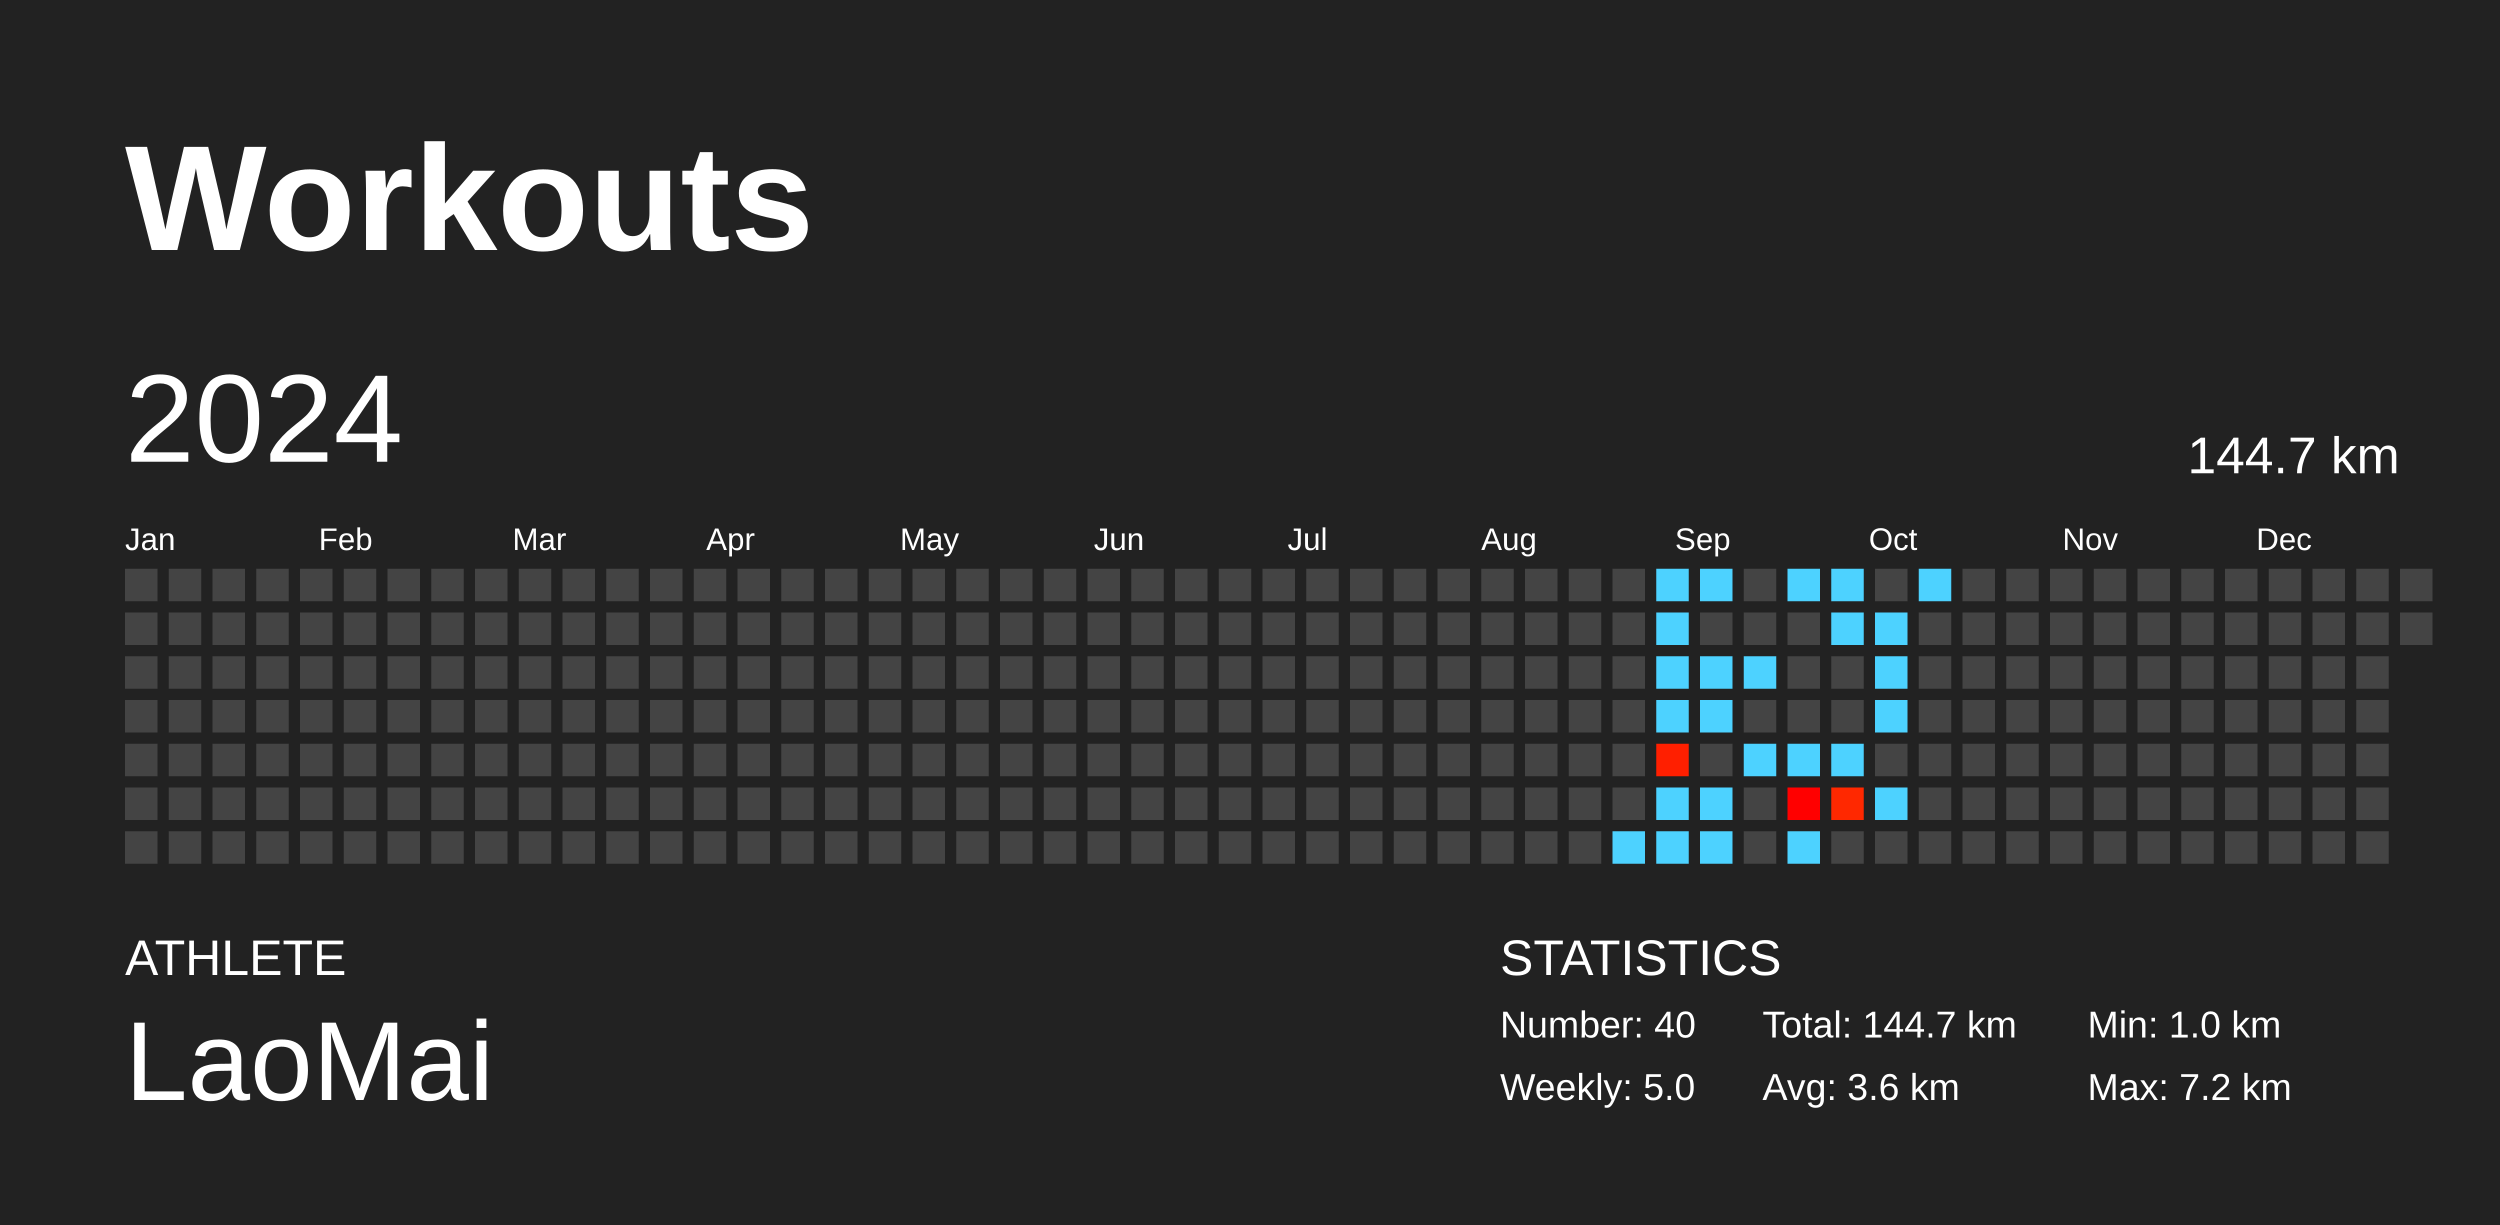
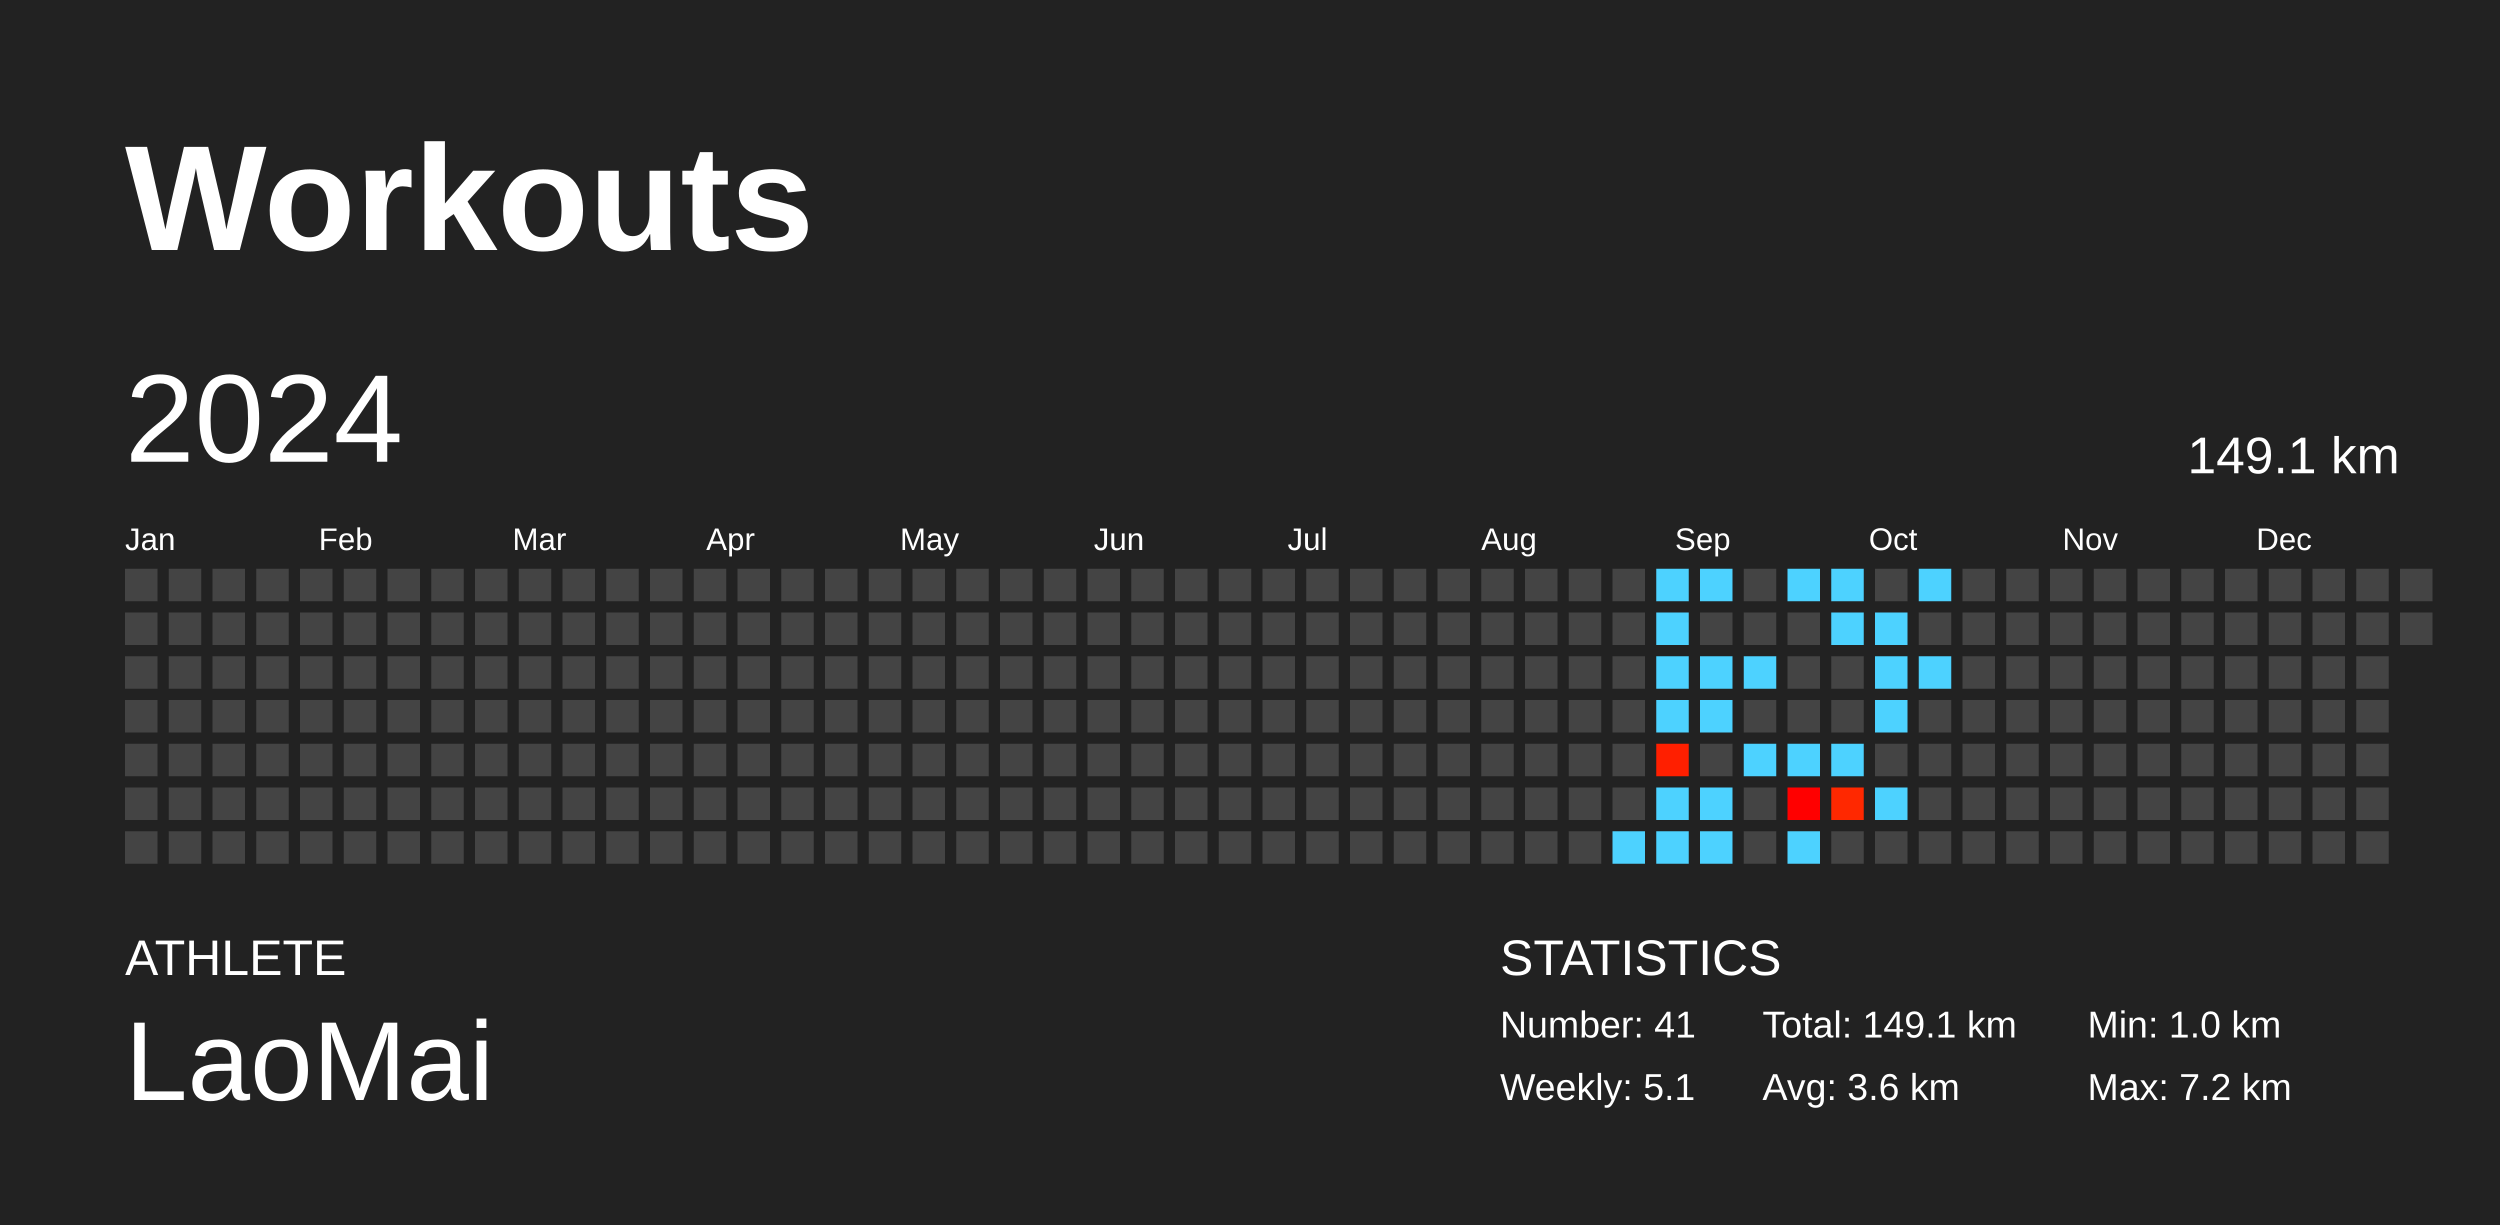
<svg xmlns="http://www.w3.org/2000/svg" baseProfile="full" height="98mm" version="1.1" viewBox="0,0,200,98" width="200mm">
  <defs />
  <rect fill="#222222" height="98" width="200" x="0" y="0" />
  <text fill="#FFFFFF" style="font-size:12px; font-family:Arial; font-weight:bold;" x="10" y="20">Workouts</text>
  <text fill="#FFFFFF" style="font-size:4px; font-family:Arial" x="10" y="78">ATHLETE</text>
  <text fill="#FFFFFF" style="font-size:9px; font-family:Arial" x="10" y="88">LaoMai</text>
  <text fill="#FFFFFF" style="font-size:4px; font-family:Arial" x="120" y="78">STATISTICS</text>
-   <text fill="#FFFFFF" style="font-size:3px; font-family:Arial" x="120" y="83">Number: 40</text>
-   <text fill="#FFFFFF" style="font-size:3px; font-family:Arial" x="120" y="88">Weekly: 5.0</text>
-   <text fill="#FFFFFF" style="font-size:3px; font-family:Arial" x="141" y="83">Total: 144.7 km</text>
+   <text fill="#FFFFFF" style="font-size:3px; font-family:Arial" x="120" y="83">Number: 41</text>
+   <text fill="#FFFFFF" style="font-size:3px; font-family:Arial" x="120" y="88">Weekly: 5.1</text>
+   <text fill="#FFFFFF" style="font-size:3px; font-family:Arial" x="141" y="83">Total: 149.1 km</text>
  <text fill="#FFFFFF" style="font-size:3px; font-family:Arial" x="141" y="88">Avg: 3.6 km</text>
  <text fill="#FFFFFF" style="font-size:3px; font-family:Arial" x="167" y="83">Min: 1.0 km</text>
  <text fill="#FFFFFF" style="font-size:3px; font-family:Arial" x="167" y="88">Max: 7.2 km</text>
  <text dominant-baseline="hanging" fill="#FFFFFF" style="font-size:10.0px; font-family:Arial;" x="10" y="30">2024</text>
-   <text dominant-baseline="hanging" fill="#FFFFFF" style="font-size:4.125px; font-family:Arial;" x="175" y="35">144.7 km</text>
+   <text dominant-baseline="hanging" fill="#FFFFFF" style="font-size:4.125px; font-family:Arial;" x="175" y="35">149.1 km</text>
  <text fill="#FFFFFF" style="font-size:2.5px; font-family:Arial" x="10.0" y="44">Jan</text>
  <text fill="#FFFFFF" style="font-size:2.5px; font-family:Arial" x="25.5" y="44">Feb</text>
  <text fill="#FFFFFF" style="font-size:2.5px; font-family:Arial" x="41.0" y="44">Mar</text>
  <text fill="#FFFFFF" style="font-size:2.5px; font-family:Arial" x="56.5" y="44">Apr</text>
  <text fill="#FFFFFF" style="font-size:2.5px; font-family:Arial" x="72.0" y="44">May</text>
  <text fill="#FFFFFF" style="font-size:2.5px; font-family:Arial" x="87.5" y="44">Jun</text>
  <text fill="#FFFFFF" style="font-size:2.5px; font-family:Arial" x="103.0" y="44">Jul</text>
  <text fill="#FFFFFF" style="font-size:2.5px; font-family:Arial" x="118.5" y="44">Aug</text>
  <text fill="#FFFFFF" style="font-size:2.5px; font-family:Arial" x="134.0" y="44">Sep</text>
  <text fill="#FFFFFF" style="font-size:2.5px; font-family:Arial" x="149.5" y="44">Oct</text>
  <text fill="#FFFFFF" style="font-size:2.5px; font-family:Arial" x="165.0" y="44">Nov</text>
  <text fill="#FFFFFF" style="font-size:2.5px; font-family:Arial" x="180.5" y="44">Dec</text>
  <rect fill="#444444" height="2.6" width="2.6" x="10.0" y="45.5" />
  <rect fill="#444444" height="2.6" width="2.6" x="10.0" y="49.0" />
  <rect fill="#444444" height="2.6" width="2.6" x="10.0" y="52.5" />
  <rect fill="#444444" height="2.6" width="2.6" x="10.0" y="56.0" />
  <rect fill="#444444" height="2.6" width="2.6" x="10.0" y="59.5" />
  <rect fill="#444444" height="2.6" width="2.6" x="10.0" y="63.0" />
  <rect fill="#444444" height="2.6" width="2.6" x="10.0" y="66.5" />
  <rect fill="#444444" height="2.6" width="2.6" x="13.5" y="45.5" />
  <rect fill="#444444" height="2.6" width="2.6" x="13.5" y="49.0" />
  <rect fill="#444444" height="2.6" width="2.6" x="13.5" y="52.5" />
  <rect fill="#444444" height="2.6" width="2.6" x="13.5" y="56.0" />
  <rect fill="#444444" height="2.6" width="2.6" x="13.5" y="59.5" />
  <rect fill="#444444" height="2.6" width="2.6" x="13.5" y="63.0" />
  <rect fill="#444444" height="2.6" width="2.6" x="13.5" y="66.5" />
  <rect fill="#444444" height="2.6" width="2.6" x="17.0" y="45.5" />
  <rect fill="#444444" height="2.6" width="2.6" x="17.0" y="49.0" />
  <rect fill="#444444" height="2.6" width="2.6" x="17.0" y="52.5" />
  <rect fill="#444444" height="2.6" width="2.6" x="17.0" y="56.0" />
  <rect fill="#444444" height="2.6" width="2.6" x="17.0" y="59.5" />
  <rect fill="#444444" height="2.6" width="2.6" x="17.0" y="63.0" />
  <rect fill="#444444" height="2.6" width="2.6" x="17.0" y="66.5" />
  <rect fill="#444444" height="2.6" width="2.6" x="20.5" y="45.5" />
  <rect fill="#444444" height="2.6" width="2.6" x="20.5" y="49.0" />
  <rect fill="#444444" height="2.6" width="2.6" x="20.5" y="52.5" />
  <rect fill="#444444" height="2.6" width="2.6" x="20.5" y="56.0" />
  <rect fill="#444444" height="2.6" width="2.6" x="20.5" y="59.5" />
  <rect fill="#444444" height="2.6" width="2.6" x="20.5" y="63.0" />
  <rect fill="#444444" height="2.6" width="2.6" x="20.5" y="66.5" />
  <rect fill="#444444" height="2.6" width="2.6" x="24.0" y="45.5" />
  <rect fill="#444444" height="2.6" width="2.6" x="24.0" y="49.0" />
  <rect fill="#444444" height="2.6" width="2.6" x="24.0" y="52.5" />
  <rect fill="#444444" height="2.6" width="2.6" x="24.0" y="56.0" />
  <rect fill="#444444" height="2.6" width="2.6" x="24.0" y="59.5" />
  <rect fill="#444444" height="2.6" width="2.6" x="24.0" y="63.0" />
  <rect fill="#444444" height="2.6" width="2.6" x="24.0" y="66.5" />
  <rect fill="#444444" height="2.6" width="2.6" x="27.5" y="45.5" />
  <rect fill="#444444" height="2.6" width="2.6" x="27.5" y="49.0" />
  <rect fill="#444444" height="2.6" width="2.6" x="27.5" y="52.5" />
  <rect fill="#444444" height="2.6" width="2.6" x="27.5" y="56.0" />
  <rect fill="#444444" height="2.6" width="2.6" x="27.5" y="59.5" />
  <rect fill="#444444" height="2.6" width="2.6" x="27.5" y="63.0" />
  <rect fill="#444444" height="2.6" width="2.6" x="27.5" y="66.5" />
  <rect fill="#444444" height="2.6" width="2.6" x="31.0" y="45.5" />
  <rect fill="#444444" height="2.6" width="2.6" x="31.0" y="49.0" />
  <rect fill="#444444" height="2.6" width="2.6" x="31.0" y="52.5" />
  <rect fill="#444444" height="2.6" width="2.6" x="31.0" y="56.0" />
  <rect fill="#444444" height="2.6" width="2.6" x="31.0" y="59.5" />
  <rect fill="#444444" height="2.6" width="2.6" x="31.0" y="63.0" />
  <rect fill="#444444" height="2.6" width="2.6" x="31.0" y="66.5" />
  <rect fill="#444444" height="2.6" width="2.6" x="34.5" y="45.5" />
  <rect fill="#444444" height="2.6" width="2.6" x="34.5" y="49.0" />
  <rect fill="#444444" height="2.6" width="2.6" x="34.5" y="52.5" />
  <rect fill="#444444" height="2.6" width="2.6" x="34.5" y="56.0" />
  <rect fill="#444444" height="2.6" width="2.6" x="34.5" y="59.5" />
  <rect fill="#444444" height="2.6" width="2.6" x="34.5" y="63.0" />
  <rect fill="#444444" height="2.6" width="2.6" x="34.5" y="66.5" />
  <rect fill="#444444" height="2.6" width="2.6" x="38.0" y="45.5" />
  <rect fill="#444444" height="2.6" width="2.6" x="38.0" y="49.0" />
  <rect fill="#444444" height="2.6" width="2.6" x="38.0" y="52.5" />
  <rect fill="#444444" height="2.6" width="2.6" x="38.0" y="56.0" />
  <rect fill="#444444" height="2.6" width="2.6" x="38.0" y="59.5" />
  <rect fill="#444444" height="2.6" width="2.6" x="38.0" y="63.0" />
  <rect fill="#444444" height="2.6" width="2.6" x="38.0" y="66.5" />
  <rect fill="#444444" height="2.6" width="2.6" x="41.5" y="45.5" />
  <rect fill="#444444" height="2.6" width="2.6" x="41.5" y="49.0" />
  <rect fill="#444444" height="2.6" width="2.6" x="41.5" y="52.5" />
  <rect fill="#444444" height="2.6" width="2.6" x="41.5" y="56.0" />
  <rect fill="#444444" height="2.6" width="2.6" x="41.5" y="59.5" />
  <rect fill="#444444" height="2.6" width="2.6" x="41.5" y="63.0" />
  <rect fill="#444444" height="2.6" width="2.6" x="41.5" y="66.5" />
  <rect fill="#444444" height="2.6" width="2.6" x="45.0" y="45.5" />
  <rect fill="#444444" height="2.6" width="2.6" x="45.0" y="49.0" />
  <rect fill="#444444" height="2.6" width="2.6" x="45.0" y="52.5" />
  <rect fill="#444444" height="2.6" width="2.6" x="45.0" y="56.0" />
  <rect fill="#444444" height="2.6" width="2.6" x="45.0" y="59.5" />
  <rect fill="#444444" height="2.6" width="2.6" x="45.0" y="63.0" />
  <rect fill="#444444" height="2.6" width="2.6" x="45.0" y="66.5" />
  <rect fill="#444444" height="2.6" width="2.6" x="48.5" y="45.5" />
  <rect fill="#444444" height="2.6" width="2.6" x="48.5" y="49.0" />
  <rect fill="#444444" height="2.6" width="2.6" x="48.5" y="52.5" />
  <rect fill="#444444" height="2.6" width="2.6" x="48.5" y="56.0" />
  <rect fill="#444444" height="2.6" width="2.6" x="48.5" y="59.5" />
  <rect fill="#444444" height="2.6" width="2.6" x="48.5" y="63.0" />
  <rect fill="#444444" height="2.6" width="2.6" x="48.5" y="66.5" />
  <rect fill="#444444" height="2.6" width="2.6" x="52.0" y="45.5" />
  <rect fill="#444444" height="2.6" width="2.6" x="52.0" y="49.0" />
  <rect fill="#444444" height="2.6" width="2.6" x="52.0" y="52.5" />
  <rect fill="#444444" height="2.6" width="2.6" x="52.0" y="56.0" />
  <rect fill="#444444" height="2.6" width="2.6" x="52.0" y="59.5" />
  <rect fill="#444444" height="2.6" width="2.6" x="52.0" y="63.0" />
  <rect fill="#444444" height="2.6" width="2.6" x="52.0" y="66.5" />
  <rect fill="#444444" height="2.6" width="2.6" x="55.5" y="45.5" />
  <rect fill="#444444" height="2.6" width="2.6" x="55.5" y="49.0" />
  <rect fill="#444444" height="2.6" width="2.6" x="55.5" y="52.5" />
  <rect fill="#444444" height="2.6" width="2.6" x="55.5" y="56.0" />
  <rect fill="#444444" height="2.6" width="2.6" x="55.5" y="59.5" />
  <rect fill="#444444" height="2.6" width="2.6" x="55.5" y="63.0" />
  <rect fill="#444444" height="2.6" width="2.6" x="55.5" y="66.5" />
  <rect fill="#444444" height="2.6" width="2.6" x="59.0" y="45.5" />
  <rect fill="#444444" height="2.6" width="2.6" x="59.0" y="49.0" />
  <rect fill="#444444" height="2.6" width="2.6" x="59.0" y="52.5" />
  <rect fill="#444444" height="2.6" width="2.6" x="59.0" y="56.0" />
  <rect fill="#444444" height="2.6" width="2.6" x="59.0" y="59.5" />
  <rect fill="#444444" height="2.6" width="2.6" x="59.0" y="63.0" />
  <rect fill="#444444" height="2.6" width="2.6" x="59.0" y="66.5" />
  <rect fill="#444444" height="2.6" width="2.6" x="62.5" y="45.5" />
  <rect fill="#444444" height="2.6" width="2.6" x="62.5" y="49.0" />
  <rect fill="#444444" height="2.6" width="2.6" x="62.5" y="52.5" />
  <rect fill="#444444" height="2.6" width="2.6" x="62.5" y="56.0" />
  <rect fill="#444444" height="2.6" width="2.6" x="62.5" y="59.5" />
  <rect fill="#444444" height="2.6" width="2.6" x="62.5" y="63.0" />
  <rect fill="#444444" height="2.6" width="2.6" x="62.5" y="66.5" />
  <rect fill="#444444" height="2.6" width="2.6" x="66.0" y="45.5" />
  <rect fill="#444444" height="2.6" width="2.6" x="66.0" y="49.0" />
  <rect fill="#444444" height="2.6" width="2.6" x="66.0" y="52.5" />
  <rect fill="#444444" height="2.6" width="2.6" x="66.0" y="56.0" />
  <rect fill="#444444" height="2.6" width="2.6" x="66.0" y="59.5" />
  <rect fill="#444444" height="2.6" width="2.6" x="66.0" y="63.0" />
  <rect fill="#444444" height="2.6" width="2.6" x="66.0" y="66.5" />
  <rect fill="#444444" height="2.6" width="2.6" x="69.5" y="45.5" />
  <rect fill="#444444" height="2.6" width="2.6" x="69.5" y="49.0" />
  <rect fill="#444444" height="2.6" width="2.6" x="69.5" y="52.5" />
  <rect fill="#444444" height="2.6" width="2.6" x="69.5" y="56.0" />
  <rect fill="#444444" height="2.6" width="2.6" x="69.5" y="59.5" />
  <rect fill="#444444" height="2.6" width="2.6" x="69.5" y="63.0" />
  <rect fill="#444444" height="2.6" width="2.6" x="69.5" y="66.5" />
  <rect fill="#444444" height="2.6" width="2.6" x="73.0" y="45.5" />
  <rect fill="#444444" height="2.6" width="2.6" x="73.0" y="49.0" />
  <rect fill="#444444" height="2.6" width="2.6" x="73.0" y="52.5" />
  <rect fill="#444444" height="2.6" width="2.6" x="73.0" y="56.0" />
  <rect fill="#444444" height="2.6" width="2.6" x="73.0" y="59.5" />
  <rect fill="#444444" height="2.6" width="2.6" x="73.0" y="63.0" />
  <rect fill="#444444" height="2.6" width="2.6" x="73.0" y="66.5" />
  <rect fill="#444444" height="2.6" width="2.6" x="76.5" y="45.5" />
  <rect fill="#444444" height="2.6" width="2.6" x="76.5" y="49.0" />
  <rect fill="#444444" height="2.6" width="2.6" x="76.5" y="52.5" />
  <rect fill="#444444" height="2.6" width="2.6" x="76.5" y="56.0" />
  <rect fill="#444444" height="2.6" width="2.6" x="76.5" y="59.5" />
  <rect fill="#444444" height="2.6" width="2.6" x="76.5" y="63.0" />
  <rect fill="#444444" height="2.6" width="2.6" x="76.5" y="66.5" />
  <rect fill="#444444" height="2.6" width="2.6" x="80.0" y="45.5" />
  <rect fill="#444444" height="2.6" width="2.6" x="80.0" y="49.0" />
  <rect fill="#444444" height="2.6" width="2.6" x="80.0" y="52.5" />
  <rect fill="#444444" height="2.6" width="2.6" x="80.0" y="56.0" />
  <rect fill="#444444" height="2.6" width="2.6" x="80.0" y="59.5" />
  <rect fill="#444444" height="2.6" width="2.6" x="80.0" y="63.0" />
  <rect fill="#444444" height="2.6" width="2.6" x="80.0" y="66.5" />
  <rect fill="#444444" height="2.6" width="2.6" x="83.5" y="45.5" />
  <rect fill="#444444" height="2.6" width="2.6" x="83.5" y="49.0" />
  <rect fill="#444444" height="2.6" width="2.6" x="83.5" y="52.5" />
  <rect fill="#444444" height="2.6" width="2.6" x="83.5" y="56.0" />
  <rect fill="#444444" height="2.6" width="2.6" x="83.5" y="59.5" />
  <rect fill="#444444" height="2.6" width="2.6" x="83.5" y="63.0" />
  <rect fill="#444444" height="2.6" width="2.6" x="83.5" y="66.5" />
  <rect fill="#444444" height="2.6" width="2.6" x="87.0" y="45.5" />
  <rect fill="#444444" height="2.6" width="2.6" x="87.0" y="49.0" />
  <rect fill="#444444" height="2.6" width="2.6" x="87.0" y="52.5" />
  <rect fill="#444444" height="2.6" width="2.6" x="87.0" y="56.0" />
  <rect fill="#444444" height="2.6" width="2.6" x="87.0" y="59.5" />
  <rect fill="#444444" height="2.6" width="2.6" x="87.0" y="63.0" />
  <rect fill="#444444" height="2.6" width="2.6" x="87.0" y="66.5" />
  <rect fill="#444444" height="2.6" width="2.6" x="90.5" y="45.5" />
  <rect fill="#444444" height="2.6" width="2.6" x="90.5" y="49.0" />
  <rect fill="#444444" height="2.6" width="2.6" x="90.5" y="52.5" />
  <rect fill="#444444" height="2.6" width="2.6" x="90.5" y="56.0" />
  <rect fill="#444444" height="2.6" width="2.6" x="90.5" y="59.5" />
  <rect fill="#444444" height="2.6" width="2.6" x="90.5" y="63.0" />
  <rect fill="#444444" height="2.6" width="2.6" x="90.5" y="66.5" />
  <rect fill="#444444" height="2.6" width="2.6" x="94.0" y="45.5" />
  <rect fill="#444444" height="2.6" width="2.6" x="94.0" y="49.0" />
  <rect fill="#444444" height="2.6" width="2.6" x="94.0" y="52.5" />
  <rect fill="#444444" height="2.6" width="2.6" x="94.0" y="56.0" />
  <rect fill="#444444" height="2.6" width="2.6" x="94.0" y="59.5" />
  <rect fill="#444444" height="2.6" width="2.6" x="94.0" y="63.0" />
  <rect fill="#444444" height="2.6" width="2.6" x="94.0" y="66.5" />
  <rect fill="#444444" height="2.6" width="2.6" x="97.5" y="45.5" />
  <rect fill="#444444" height="2.6" width="2.6" x="97.5" y="49.0" />
  <rect fill="#444444" height="2.6" width="2.6" x="97.5" y="52.5" />
  <rect fill="#444444" height="2.6" width="2.6" x="97.5" y="56.0" />
  <rect fill="#444444" height="2.6" width="2.6" x="97.5" y="59.5" />
  <rect fill="#444444" height="2.6" width="2.6" x="97.5" y="63.0" />
  <rect fill="#444444" height="2.6" width="2.6" x="97.5" y="66.5" />
  <rect fill="#444444" height="2.6" width="2.6" x="101.0" y="45.5" />
  <rect fill="#444444" height="2.6" width="2.6" x="101.0" y="49.0" />
  <rect fill="#444444" height="2.6" width="2.6" x="101.0" y="52.5" />
  <rect fill="#444444" height="2.6" width="2.6" x="101.0" y="56.0" />
  <rect fill="#444444" height="2.6" width="2.6" x="101.0" y="59.5" />
  <rect fill="#444444" height="2.6" width="2.6" x="101.0" y="63.0" />
  <rect fill="#444444" height="2.6" width="2.6" x="101.0" y="66.5" />
  <rect fill="#444444" height="2.6" width="2.6" x="104.5" y="45.5" />
  <rect fill="#444444" height="2.6" width="2.6" x="104.5" y="49.0" />
  <rect fill="#444444" height="2.6" width="2.6" x="104.5" y="52.5" />
  <rect fill="#444444" height="2.6" width="2.6" x="104.5" y="56.0" />
  <rect fill="#444444" height="2.6" width="2.6" x="104.5" y="59.5" />
  <rect fill="#444444" height="2.6" width="2.6" x="104.5" y="63.0" />
  <rect fill="#444444" height="2.6" width="2.6" x="104.5" y="66.5" />
  <rect fill="#444444" height="2.6" width="2.6" x="108.0" y="45.5" />
  <rect fill="#444444" height="2.6" width="2.6" x="108.0" y="49.0" />
  <rect fill="#444444" height="2.6" width="2.6" x="108.0" y="52.5" />
  <rect fill="#444444" height="2.6" width="2.6" x="108.0" y="56.0" />
  <rect fill="#444444" height="2.6" width="2.6" x="108.0" y="59.5" />
  <rect fill="#444444" height="2.6" width="2.6" x="108.0" y="63.0" />
  <rect fill="#444444" height="2.6" width="2.6" x="108.0" y="66.5" />
  <rect fill="#444444" height="2.6" width="2.6" x="111.5" y="45.5" />
  <rect fill="#444444" height="2.6" width="2.6" x="111.5" y="49.0" />
  <rect fill="#444444" height="2.6" width="2.6" x="111.5" y="52.5" />
  <rect fill="#444444" height="2.6" width="2.6" x="111.5" y="56.0" />
  <rect fill="#444444" height="2.6" width="2.6" x="111.5" y="59.5" />
  <rect fill="#444444" height="2.6" width="2.6" x="111.5" y="63.0" />
  <rect fill="#444444" height="2.6" width="2.6" x="111.5" y="66.5" />
  <rect fill="#444444" height="2.6" width="2.6" x="115.0" y="45.5" />
  <rect fill="#444444" height="2.6" width="2.6" x="115.0" y="49.0" />
  <rect fill="#444444" height="2.6" width="2.6" x="115.0" y="52.5" />
  <rect fill="#444444" height="2.6" width="2.6" x="115.0" y="56.0" />
  <rect fill="#444444" height="2.6" width="2.6" x="115.0" y="59.5" />
  <rect fill="#444444" height="2.6" width="2.6" x="115.0" y="63.0" />
  <rect fill="#444444" height="2.6" width="2.6" x="115.0" y="66.5" />
  <rect fill="#444444" height="2.6" width="2.6" x="118.5" y="45.5" />
  <rect fill="#444444" height="2.6" width="2.6" x="118.5" y="49.0" />
  <rect fill="#444444" height="2.6" width="2.6" x="118.5" y="52.5" />
  <rect fill="#444444" height="2.6" width="2.6" x="118.5" y="56.0" />
  <rect fill="#444444" height="2.6" width="2.6" x="118.5" y="59.5" />
  <rect fill="#444444" height="2.6" width="2.6" x="118.5" y="63.0" />
  <rect fill="#444444" height="2.6" width="2.6" x="118.5" y="66.5" />
  <rect fill="#444444" height="2.6" width="2.6" x="122.0" y="45.5" />
  <rect fill="#444444" height="2.6" width="2.6" x="122.0" y="49.0" />
  <rect fill="#444444" height="2.6" width="2.6" x="122.0" y="52.5" />
  <rect fill="#444444" height="2.6" width="2.6" x="122.0" y="56.0" />
  <rect fill="#444444" height="2.6" width="2.6" x="122.0" y="59.5" />
  <rect fill="#444444" height="2.6" width="2.6" x="122.0" y="63.0" />
  <rect fill="#444444" height="2.6" width="2.6" x="122.0" y="66.5" />
  <rect fill="#444444" height="2.6" width="2.6" x="125.5" y="45.5" />
  <rect fill="#444444" height="2.6" width="2.6" x="125.5" y="49.0" />
  <rect fill="#444444" height="2.6" width="2.6" x="125.5" y="52.5" />
  <rect fill="#444444" height="2.6" width="2.6" x="125.5" y="56.0" />
  <rect fill="#444444" height="2.6" width="2.6" x="125.5" y="59.5" />
  <rect fill="#444444" height="2.6" width="2.6" x="125.5" y="63.0" />
  <rect fill="#444444" height="2.6" width="2.6" x="125.5" y="66.5" />
  <rect fill="#444444" height="2.6" width="2.6" x="129.0" y="45.5" />
  <rect fill="#444444" height="2.6" width="2.6" x="129.0" y="49.0" />
  <rect fill="#444444" height="2.6" width="2.6" x="129.0" y="52.5" />
  <rect fill="#444444" height="2.6" width="2.6" x="129.0" y="56.0" />
  <rect fill="#444444" height="2.6" width="2.6" x="129.0" y="59.5" />
  <rect fill="#444444" height="2.6" width="2.6" x="129.0" y="63.0" />
  <rect fill="#4dd2ff" height="2.6" width="2.6" x="129.0" y="66.5" />
  <rect fill="#4dd2ff" height="2.6" width="2.6" x="132.5" y="45.5" />
  <rect fill="#4dd2ff" height="2.6" width="2.6" x="132.5" y="49.0" />
  <rect fill="#4dd2ff" height="2.6" width="2.6" x="132.5" y="52.5" />
  <rect fill="#4dd2ff" height="2.6" width="2.6" x="132.5" y="56.0" />
  <rect fill="#ff1f00" height="2.6" width="2.6" x="132.5" y="59.5" />
  <rect fill="#4dd2ff" height="2.6" width="2.6" x="132.5" y="63.0" />
  <rect fill="#4dd2ff" height="2.6" width="2.6" x="132.5" y="66.5" />
  <rect fill="#4dd2ff" height="2.6" width="2.6" x="136.0" y="45.5" />
  <rect fill="#444444" height="2.6" width="2.6" x="136.0" y="49.0" />
  <rect fill="#4dd2ff" height="2.6" width="2.6" x="136.0" y="52.5" />
  <rect fill="#4dd2ff" height="2.6" width="2.6" x="136.0" y="56.0" />
  <rect fill="#444444" height="2.6" width="2.6" x="136.0" y="59.5" />
  <rect fill="#4dd2ff" height="2.6" width="2.6" x="136.0" y="63.0" />
  <rect fill="#4dd2ff" height="2.6" width="2.6" x="136.0" y="66.5" />
  <rect fill="#444444" height="2.6" width="2.6" x="139.5" y="45.5" />
  <rect fill="#444444" height="2.6" width="2.6" x="139.5" y="49.0" />
  <rect fill="#4dd2ff" height="2.6" width="2.6" x="139.5" y="52.5" />
  <rect fill="#444444" height="2.6" width="2.6" x="139.5" y="56.0" />
  <rect fill="#4dd2ff" height="2.6" width="2.6" x="139.5" y="59.5" />
  <rect fill="#444444" height="2.6" width="2.6" x="139.5" y="63.0" />
  <rect fill="#444444" height="2.6" width="2.6" x="139.5" y="66.5" />
  <rect fill="#4dd2ff" height="2.6" width="2.6" x="143.0" y="45.5" />
  <rect fill="#444444" height="2.6" width="2.6" x="143.0" y="49.0" />
  <rect fill="#444444" height="2.6" width="2.6" x="143.0" y="52.5" />
  <rect fill="#444444" height="2.6" width="2.6" x="143.0" y="56.0" />
  <rect fill="#4dd2ff" height="2.6" width="2.6" x="143.0" y="59.5" />
  <rect fill="#ff0000" height="2.6" width="2.6" x="143.0" y="63.0" />
  <rect fill="#4dd2ff" height="2.6" width="2.6" x="143.0" y="66.5" />
  <rect fill="#4dd2ff" height="2.6" width="2.6" x="146.5" y="45.5" />
  <rect fill="#4dd2ff" height="2.6" width="2.6" x="146.5" y="49.0" />
  <rect fill="#444444" height="2.6" width="2.6" x="146.5" y="52.5" />
  <rect fill="#444444" height="2.6" width="2.6" x="146.5" y="56.0" />
  <rect fill="#4dd2ff" height="2.6" width="2.6" x="146.5" y="59.5" />
  <rect fill="#ff2800" height="2.6" width="2.6" x="146.5" y="63.0" />
  <rect fill="#444444" height="2.6" width="2.6" x="146.5" y="66.5" />
  <rect fill="#444444" height="2.6" width="2.6" x="150.0" y="45.5" />
  <rect fill="#4dd2ff" height="2.6" width="2.6" x="150.0" y="49.0" />
  <rect fill="#4dd2ff" height="2.6" width="2.6" x="150.0" y="52.5" />
  <rect fill="#4dd2ff" height="2.6" width="2.6" x="150.0" y="56.0" />
  <rect fill="#444444" height="2.6" width="2.6" x="150.0" y="59.5" />
  <rect fill="#4dd2ff" height="2.6" width="2.6" x="150.0" y="63.0" />
  <rect fill="#444444" height="2.6" width="2.6" x="150.0" y="66.5" />
  <rect fill="#4dd2ff" height="2.6" width="2.6" x="153.5" y="45.5" />
  <rect fill="#444444" height="2.6" width="2.6" x="153.5" y="49.0" />
-   <rect fill="#444444" height="2.6" width="2.6" x="153.5" y="52.5" />
+   <rect fill="#4dd2ff" height="2.6" width="2.6" x="153.5" y="52.5" />
  <rect fill="#444444" height="2.6" width="2.6" x="153.5" y="56.0" />
  <rect fill="#444444" height="2.6" width="2.6" x="153.5" y="59.5" />
  <rect fill="#444444" height="2.6" width="2.6" x="153.5" y="63.0" />
  <rect fill="#444444" height="2.6" width="2.6" x="153.5" y="66.5" />
  <rect fill="#444444" height="2.6" width="2.6" x="157.0" y="45.5" />
  <rect fill="#444444" height="2.6" width="2.6" x="157.0" y="49.0" />
  <rect fill="#444444" height="2.6" width="2.6" x="157.0" y="52.5" />
  <rect fill="#444444" height="2.6" width="2.6" x="157.0" y="56.0" />
  <rect fill="#444444" height="2.6" width="2.6" x="157.0" y="59.5" />
  <rect fill="#444444" height="2.6" width="2.6" x="157.0" y="63.0" />
  <rect fill="#444444" height="2.6" width="2.6" x="157.0" y="66.5" />
  <rect fill="#444444" height="2.6" width="2.6" x="160.5" y="45.5" />
  <rect fill="#444444" height="2.6" width="2.6" x="160.5" y="49.0" />
  <rect fill="#444444" height="2.6" width="2.6" x="160.5" y="52.5" />
  <rect fill="#444444" height="2.6" width="2.6" x="160.5" y="56.0" />
  <rect fill="#444444" height="2.6" width="2.6" x="160.5" y="59.5" />
  <rect fill="#444444" height="2.6" width="2.6" x="160.5" y="63.0" />
  <rect fill="#444444" height="2.6" width="2.6" x="160.5" y="66.5" />
  <rect fill="#444444" height="2.6" width="2.6" x="164.0" y="45.5" />
  <rect fill="#444444" height="2.6" width="2.6" x="164.0" y="49.0" />
  <rect fill="#444444" height="2.6" width="2.6" x="164.0" y="52.5" />
  <rect fill="#444444" height="2.6" width="2.6" x="164.0" y="56.0" />
  <rect fill="#444444" height="2.6" width="2.6" x="164.0" y="59.5" />
  <rect fill="#444444" height="2.6" width="2.6" x="164.0" y="63.0" />
  <rect fill="#444444" height="2.6" width="2.6" x="164.0" y="66.5" />
  <rect fill="#444444" height="2.6" width="2.6" x="167.5" y="45.5" />
  <rect fill="#444444" height="2.6" width="2.6" x="167.5" y="49.0" />
  <rect fill="#444444" height="2.6" width="2.6" x="167.5" y="52.5" />
  <rect fill="#444444" height="2.6" width="2.6" x="167.5" y="56.0" />
  <rect fill="#444444" height="2.6" width="2.6" x="167.5" y="59.5" />
  <rect fill="#444444" height="2.6" width="2.6" x="167.5" y="63.0" />
  <rect fill="#444444" height="2.6" width="2.6" x="167.5" y="66.5" />
  <rect fill="#444444" height="2.6" width="2.6" x="171.0" y="45.5" />
  <rect fill="#444444" height="2.6" width="2.6" x="171.0" y="49.0" />
  <rect fill="#444444" height="2.6" width="2.6" x="171.0" y="52.5" />
  <rect fill="#444444" height="2.6" width="2.6" x="171.0" y="56.0" />
  <rect fill="#444444" height="2.6" width="2.6" x="171.0" y="59.5" />
  <rect fill="#444444" height="2.6" width="2.6" x="171.0" y="63.0" />
  <rect fill="#444444" height="2.6" width="2.6" x="171.0" y="66.5" />
  <rect fill="#444444" height="2.6" width="2.6" x="174.5" y="45.5" />
  <rect fill="#444444" height="2.6" width="2.6" x="174.5" y="49.0" />
  <rect fill="#444444" height="2.6" width="2.6" x="174.5" y="52.5" />
  <rect fill="#444444" height="2.6" width="2.6" x="174.5" y="56.0" />
  <rect fill="#444444" height="2.6" width="2.6" x="174.5" y="59.5" />
  <rect fill="#444444" height="2.6" width="2.6" x="174.5" y="63.0" />
  <rect fill="#444444" height="2.6" width="2.6" x="174.5" y="66.5" />
  <rect fill="#444444" height="2.6" width="2.6" x="178.0" y="45.5" />
  <rect fill="#444444" height="2.6" width="2.6" x="178.0" y="49.0" />
  <rect fill="#444444" height="2.6" width="2.6" x="178.0" y="52.5" />
  <rect fill="#444444" height="2.6" width="2.6" x="178.0" y="56.0" />
  <rect fill="#444444" height="2.6" width="2.6" x="178.0" y="59.5" />
  <rect fill="#444444" height="2.6" width="2.6" x="178.0" y="63.0" />
  <rect fill="#444444" height="2.6" width="2.6" x="178.0" y="66.5" />
  <rect fill="#444444" height="2.6" width="2.6" x="181.5" y="45.5" />
  <rect fill="#444444" height="2.6" width="2.6" x="181.5" y="49.0" />
  <rect fill="#444444" height="2.6" width="2.6" x="181.5" y="52.5" />
  <rect fill="#444444" height="2.6" width="2.6" x="181.5" y="56.0" />
  <rect fill="#444444" height="2.6" width="2.6" x="181.5" y="59.5" />
  <rect fill="#444444" height="2.6" width="2.6" x="181.5" y="63.0" />
  <rect fill="#444444" height="2.6" width="2.6" x="181.5" y="66.5" />
  <rect fill="#444444" height="2.6" width="2.6" x="185.0" y="45.5" />
  <rect fill="#444444" height="2.6" width="2.6" x="185.0" y="49.0" />
  <rect fill="#444444" height="2.6" width="2.6" x="185.0" y="52.5" />
  <rect fill="#444444" height="2.6" width="2.6" x="185.0" y="56.0" />
  <rect fill="#444444" height="2.6" width="2.6" x="185.0" y="59.5" />
  <rect fill="#444444" height="2.6" width="2.6" x="185.0" y="63.0" />
  <rect fill="#444444" height="2.6" width="2.6" x="185.0" y="66.5" />
  <rect fill="#444444" height="2.6" width="2.6" x="188.5" y="45.5" />
  <rect fill="#444444" height="2.6" width="2.6" x="188.5" y="49.0" />
  <rect fill="#444444" height="2.6" width="2.6" x="188.5" y="52.5" />
  <rect fill="#444444" height="2.6" width="2.6" x="188.5" y="56.0" />
  <rect fill="#444444" height="2.6" width="2.6" x="188.5" y="59.5" />
  <rect fill="#444444" height="2.6" width="2.6" x="188.5" y="63.0" />
  <rect fill="#444444" height="2.6" width="2.6" x="188.5" y="66.5" />
  <rect fill="#444444" height="2.6" width="2.6" x="192.0" y="45.5" />
  <rect fill="#444444" height="2.6" width="2.6" x="192.0" y="49.0" />
</svg>
